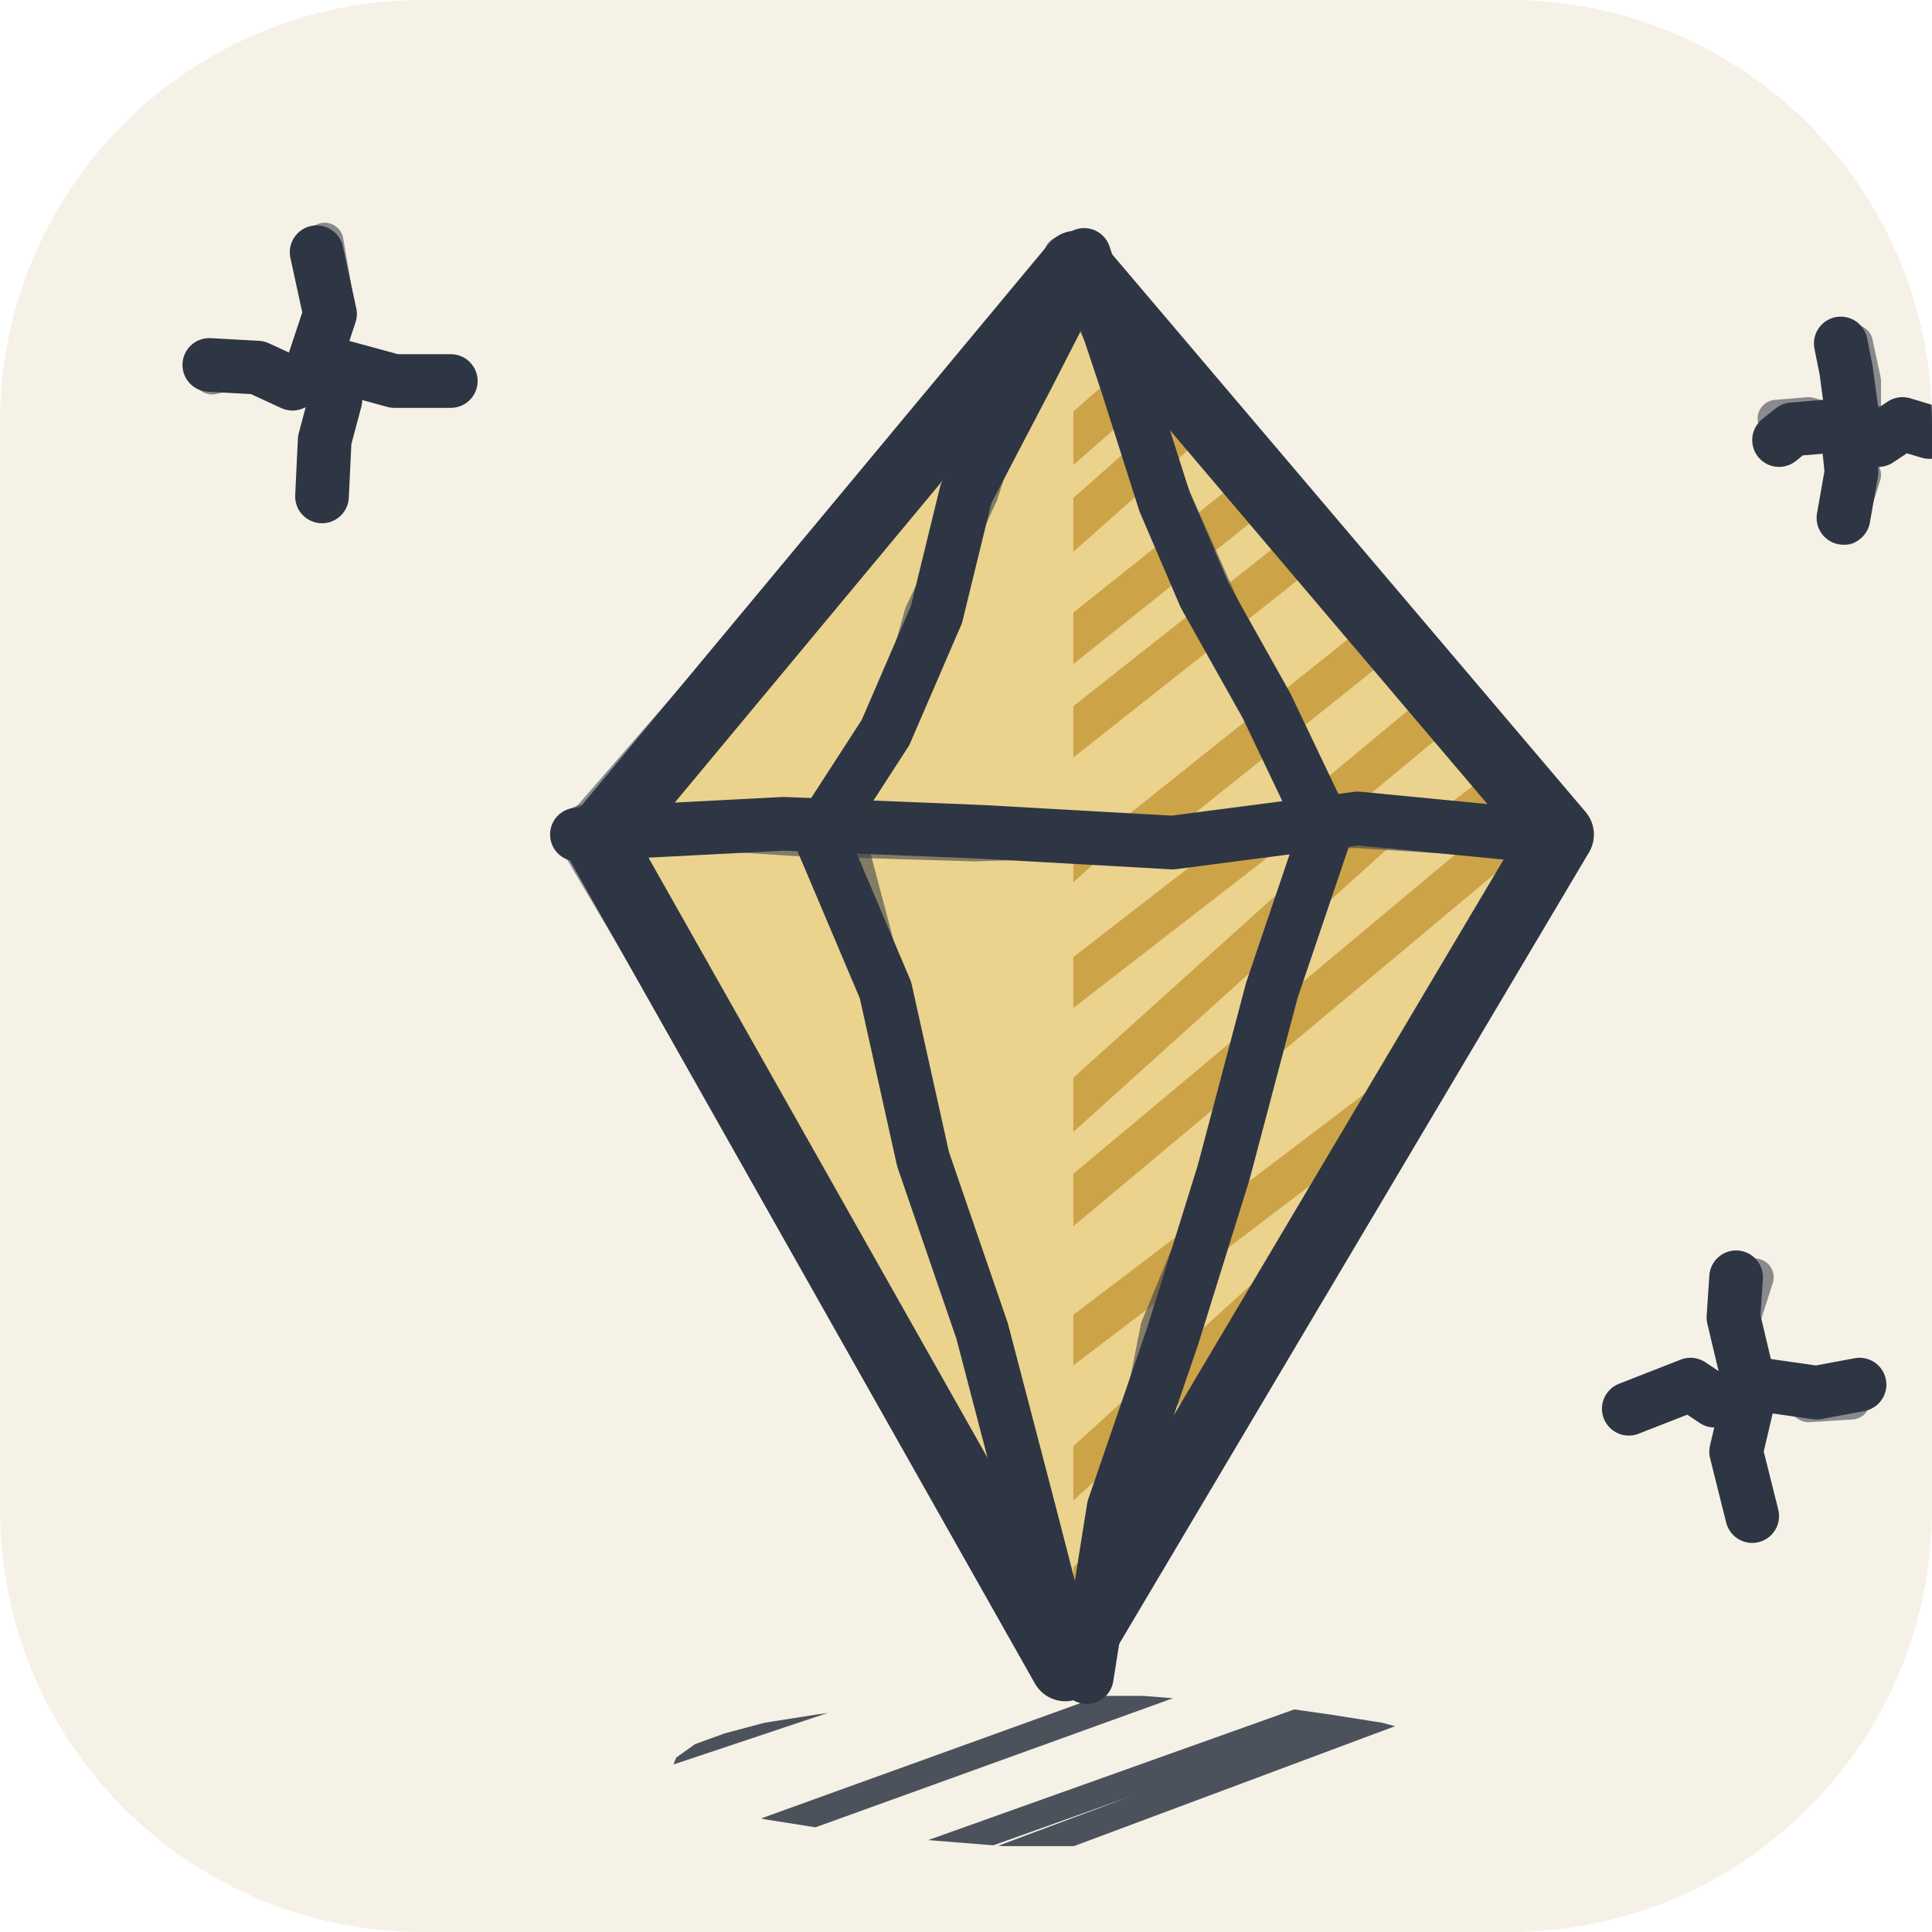
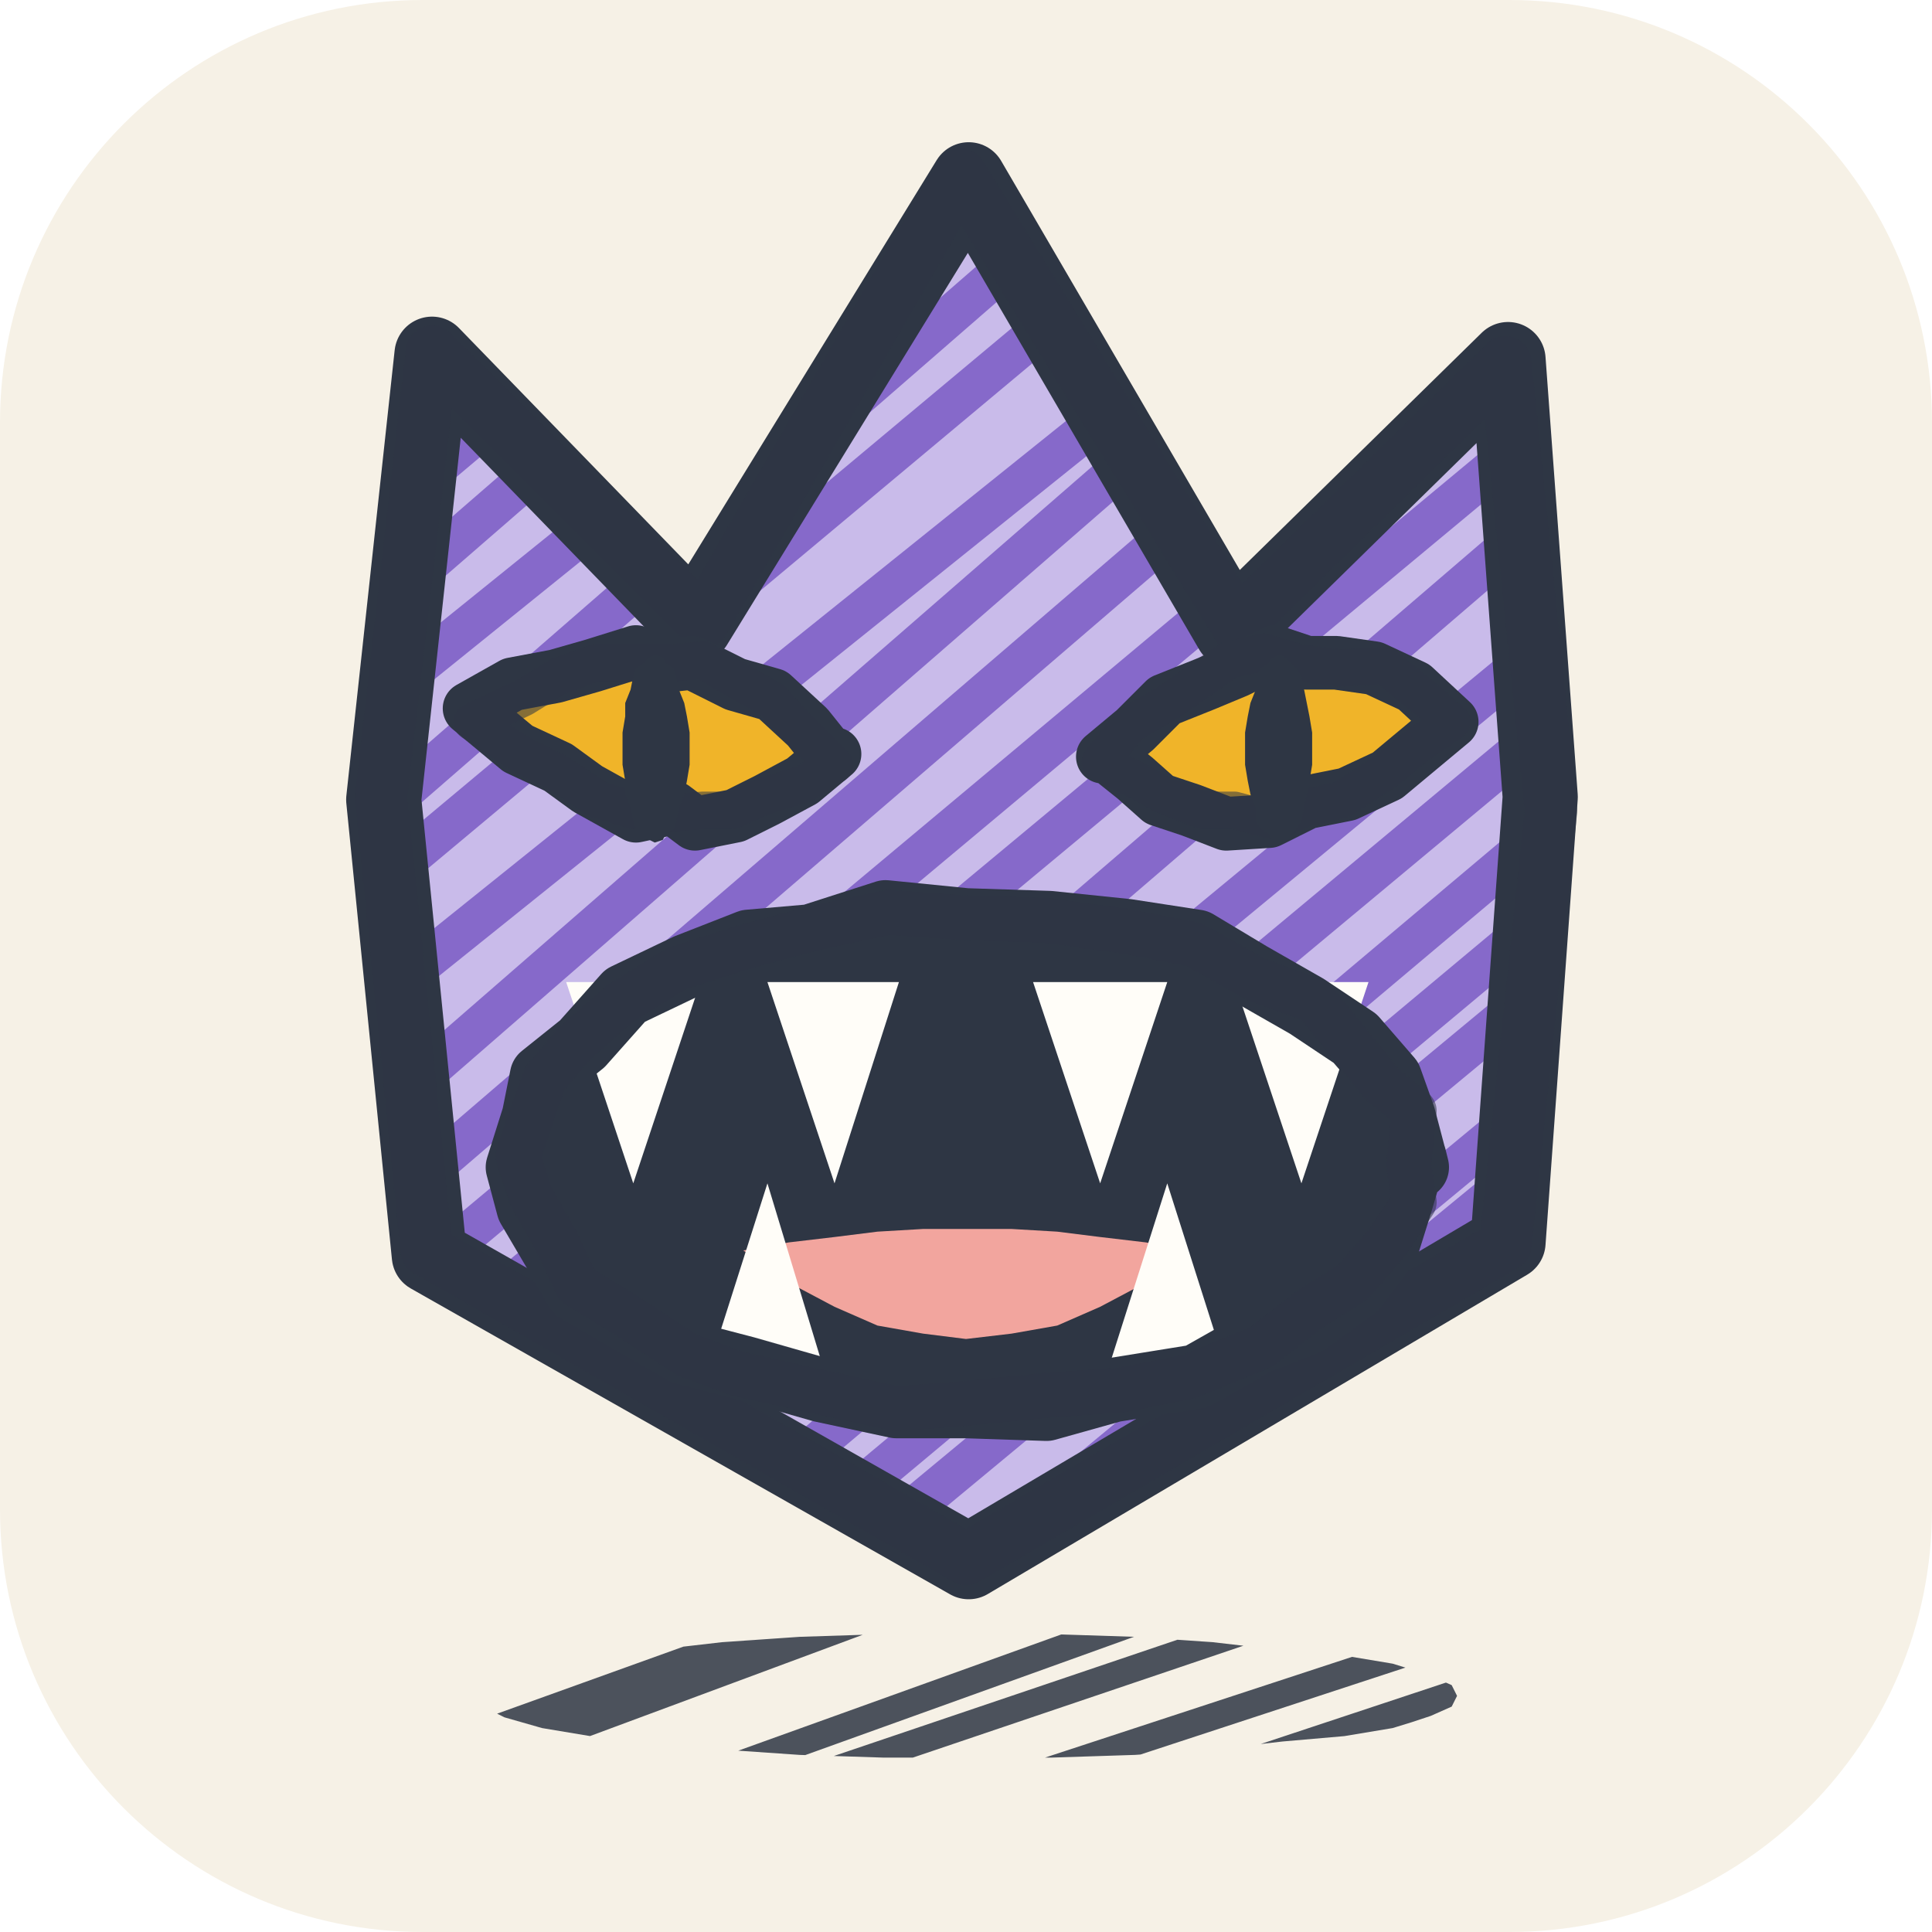
- <svg xmlns="http://www.w3.org/2000/svg" viewBox="18 18 72 72" role="img" aria-label="LoL Live : un cristal hextech">
+ <svg xmlns="http://www.w3.org/2000/svg" viewBox="18 18 72 72" role="img" aria-label="LoL Live : le Baron Nashor">
  <defs>
    <clipPath id="h0">
-       <path d="M73.0 84.0 L72.8 84.5 L72.1 85.0 L71.0 85.4 L69.5 85.8 L67.6 86.1 L65.5 86.4 L63.1 86.6 L60.6 86.8 L58.0 86.8 L55.4 86.8 L52.9 86.6 L50.5 86.4 L48.4 86.1 L46.5 85.8 L45.0 85.4 L43.9 85.0 L43.2 84.5 L43.0 84.0 L43.2 83.5 L43.9 83.0 L45.0 82.6 L46.5 82.2 L48.4 81.9 L50.5 81.6 L52.9 81.4 L55.4 81.2 L58.0 81.2 L60.6 81.2 L63.1 81.4 L65.5 81.6 L67.6 81.9 L69.5 82.2 L71.0 82.6 L72.1 83.0 L72.8 83.5 L73.0 84.0 Z" />
+       <path d="M72.3 81.2 L72.1 81.6 L71.2 82.0 L69.9 82.4 L68.1 82.7 L65.8 82.9 L63.2 83.2 L60.3 83.4 L57.2 83.5 L54.0 83.5 L50.9 83.5 L47.8 83.4 L44.9 83.2 L42.3 82.9 L40.0 82.7 L38.2 82.4 L36.8 82.0 L36.0 81.6 L35.8 81.2 L36.0 80.8 L36.8 80.4 L38.2 80.0 L40.0 79.7 L42.3 79.5 L44.9 79.2 L47.8 79.0 L50.9 78.9 L54.0 78.9 L57.2 78.9 L60.3 79.0 L63.2 79.2 L65.8 79.5 L68.1 79.7 L69.9 80.0 L71.2 80.4 L72.1 80.8 L72.3 81.2 Z" />
    </clipPath>
    <clipPath id="h2">
-       <path d="M58.0 28.0 L76.0 49.0 L58.0 49.0 Z" />
-     </clipPath>
-     <clipPath id="h3">
-       <path d="M58.0 49.0 L76.0 49.0 L58.0 80.0 Z" />
+       <path d="M32.4 48.0 L34.1 31.4 L44.1 41.3 L54.0 24.7 L64.0 41.3 L74.0 31.4 L75.6 48.0 L74.0 64.6 L54.0 76.2 L34.1 64.6 Z" />
    </clipPath>
    <clipPath id="coins">
      <rect x="18" y="18" width="72" height="72" rx="15.75" />
    </clipPath>
  </defs>
  <g clip-path="url(#coins)">
    <rect width="108" height="108" fill="#F6F1E6" />
-     <path d="M35.8 73.8 L69.2 61.8 M36.9 75.3 L69.2 64.4 M36.8 78.1 L69.3 67.3 M37.6 82.0 L71.9 69.5 M38.7 82.4 L71.9 70.7 M39.6 84.4 L72.5 73.4 M41.1 88.2 L73.5 76.5 M41.4 91.1 L75.3 79.0 M42.4 92.1 L74.8 80.0 M43.5 95.9 L75.9 84.3 M43.7 97.3 L77.9 86.0 M45.5 99.8 L78.4 89.4 M45.6 102.3 L79.8 91.3 M46.6 103.7 L78.6 93.2" fill="none" stroke="#2E3644" stroke-width="1.0" stroke-linecap="round" stroke-linejoin="round" stroke-opacity="0.85" clip-path="url(#h0)" />
-     <path d="M58.0 28.0 L76.0 49.0 L58.0 80.0 L40.0 49.0 Z" fill="#EBD38E" />
-     <path d="M44.8 36.4 L68.3 16.7 M46.9 38.0 L70.7 17.9 M49.5 41.8 L72.5 21.6 M50.4 44.3 L75.1 22.4 M52.6 46.1 L77.9 25.9 M54.3 48.2 L79.6 28.2 M57.2 51.6 L82.6 31.3 M60.4 53.8 L83.2 34.9 M61.6 56.7 L86.8 37.8 M65.0 60.4 L88.5 39.1" fill="none" stroke="#C89B3C" stroke-width="1.5" stroke-linecap="round" stroke-linejoin="round" stroke-opacity="0.85" clip-path="url(#h2)" />
-     <path d="M38.0 63.0 L68.9 36.8 M41.6 64.6 L71.0 38.2 M42.4 66.7 L73.9 42.3 M45.1 70.8 L75.5 43.4 M47.5 71.5 L77.4 46.5 M49.1 74.7 L81.1 50.4 M52.5 77.9 L81.9 51.2 M54.7 80.3 L85.4 53.3 M56.2 83.1 L86.4 58.0 M58.2 85.3 L89.4 59.7 M61.0 88.5 L90.6 62.4 M63.7 90.5 L94.0 65.7" fill="none" stroke="#C89B3C" stroke-width="1.5" stroke-linecap="round" stroke-linejoin="round" stroke-opacity="0.85" clip-path="url(#h3)" />
-     <path d="M58.1 27.9 L76.1 49.1 L57.7 80.1 L40.3 49.3 Z" fill="none" stroke="#2E3644" stroke-width="2.6" stroke-linecap="round" stroke-linejoin="round" />
-     <path d="M58.2 27.9 L76.2 49.1 L58.0 80.2 L39.7 49.2 Z" fill="none" stroke="#2E3644" stroke-width="1.82" stroke-linecap="round" stroke-linejoin="round" stroke-opacity="0.55" />
-     <path d="M39.5 49.1 L47.2 48.7 L54.6 49.0 L61.7 49.4 L68.6 48.5 L75.8 49.2" fill="none" stroke="#2E3644" stroke-width="2.0" stroke-linecap="round" stroke-linejoin="round" />
-     <path d="M39.7 48.7 L47.6 49.2 L54.3 49.4 L61.4 49.2 L68.5 48.9 L76.3 49.4" fill="none" stroke="#2E3644" stroke-width="1.4" stroke-linecap="round" stroke-linejoin="round" stroke-opacity="0.55" />
-     <path d="M58.4 27.9 L56.3 32.0 L54.0 36.4 L52.9 40.9 L51.0 45.3 L48.8 48.7" fill="none" stroke="#2E3644" stroke-width="2.0" stroke-linecap="round" stroke-linejoin="round" />
-     <path d="M58.0 27.8 L55.9 32.1 L54.5 36.4 L52.4 40.9 L51.3 44.8 L48.6 48.5" fill="none" stroke="#2E3644" stroke-width="1.4" stroke-linecap="round" stroke-linejoin="round" stroke-opacity="0.55" />
-     <path d="M58.4 27.5 L60.0 32.3 L61.4 36.7 L62.9 40.2 L65.2 44.3 L67.3 48.7" fill="none" stroke="#2E3644" stroke-width="2.0" stroke-linecap="round" stroke-linejoin="round" />
-     <path d="M57.6 27.5 L59.9 32.1 L61.7 36.6 L63.7 41.1 L65.4 44.5 L67.0 48.7" fill="none" stroke="#2E3644" stroke-width="1.4" stroke-linecap="round" stroke-linejoin="round" stroke-opacity="0.55" />
-     <path d="M48.5 49.0 L51.0 54.9 L52.4 61.2 L54.6 67.6 L56.3 74.1 L57.9 80.3" fill="none" stroke="#2E3644" stroke-width="2.0" stroke-linecap="round" stroke-linejoin="round" />
-     <path d="M49.4 48.6 L51.2 55.4 L52.2 61.4 L54.5 68.0 L56.1 73.9 L58.4 80.3" fill="none" stroke="#2E3644" stroke-width="1.4" stroke-linecap="round" stroke-linejoin="round" stroke-opacity="0.55" />
-     <path d="M67.4 49.0 L65.4 54.9 L63.6 61.7 L61.7 67.8 L59.5 74.2 L58.5 80.5" fill="none" stroke="#2E3644" stroke-width="2.0" stroke-linecap="round" stroke-linejoin="round" />
-     <path d="M67.0 49.3 L65.0 55.6 L63.8 61.2 L61.2 67.5 L59.9 74.1 L58.0 79.5" fill="none" stroke="#2E3644" stroke-width="1.4" stroke-linecap="round" stroke-linejoin="round" stroke-opacity="0.55" />
-     <path d="M25.8 31.6 L27.6 31.7 L28.9 32.3 L30.5 31.6 L32.7 32.2 L34.8 32.2" fill="none" stroke="#2E3644" stroke-width="2.0" stroke-linecap="round" stroke-linejoin="round" />
-     <path d="M25.9 32.0 L27.7 31.6 L28.8 32.0 L30.7 32.2 L32.8 32.0 L34.8 32.1" fill="none" stroke="#2E3644" stroke-width="1.4" stroke-linecap="round" stroke-linejoin="round" stroke-opacity="0.55" />
-     <path d="M29.8 27.4 L30.3 29.7 L29.7 31.5 L30.5 32.9 L30.1 34.4 L30.0 36.5" fill="none" stroke="#2E3644" stroke-width="2.0" stroke-linecap="round" stroke-linejoin="round" />
-     <path d="M30.1 27.0 L30.5 29.3 L29.9 31.4 L30.1 32.9 L30.2 34.3 L30.0 36.4" fill="none" stroke="#2E3644" stroke-width="1.4" stroke-linecap="round" stroke-linejoin="round" stroke-opacity="0.55" />
-     <path d="M84.3 34.4 L84.8 34.0 L86.0 33.9 L88.0 34.4 L88.9 33.8 L89.9 34.1" fill="none" stroke="#2E3644" stroke-width="2.0" stroke-linecap="round" stroke-linejoin="round" />
-     <path d="M84.2 33.6 L85.4 33.5 L86.1 33.7 L87.8 33.8 L88.8 34.1 L89.8 34.2" fill="none" stroke="#2E3644" stroke-width="1.4" stroke-linecap="round" stroke-linejoin="round" stroke-opacity="0.55" />
-     <path d="M86.6 30.8 L86.8 31.8 L87.0 33.3 L86.9 34.6 L87.0 35.6 L86.7 37.3" fill="none" stroke="#2E3644" stroke-width="2.0" stroke-linecap="round" stroke-linejoin="round" />
-     <path d="M87.1 30.8 L87.4 32.2 L87.4 33.1 L87.2 35.0 L87.4 35.7 L86.8 37.6" fill="none" stroke="#2E3644" stroke-width="1.4" stroke-linecap="round" stroke-linejoin="round" stroke-opacity="0.55" />
-     <path d="M78.7 70.5 L81.0 69.6 L81.9 70.2 L83.6 69.6 L85.7 69.9 L87.3 69.6" fill="none" stroke="#2E3644" stroke-width="2.0" stroke-linecap="round" stroke-linejoin="round" />
-     <path d="M78.9 70.2 L80.1 69.7 L82.4 70.4 L84.3 69.6 L85.4 70.3 L87.0 70.2" fill="none" stroke="#2E3644" stroke-width="1.4" stroke-linecap="round" stroke-linejoin="round" stroke-opacity="0.55" />
-     <path d="M82.7 65.6 L82.6 67.1 L83.1 69.2 L83.1 70.4 L82.7 72.1 L83.3 74.5" fill="none" stroke="#2E3644" stroke-width="2.0" stroke-linecap="round" stroke-linejoin="round" />
-     <path d="M83.4 65.6 L82.6 68.1 L83.0 69.5 L82.8 70.8 L83.0 72.3 L83.1 73.5" fill="none" stroke="#2E3644" stroke-width="1.4" stroke-linecap="round" stroke-linejoin="round" stroke-opacity="0.55" />
+     <path d="M28.2 69.3 L66.7 55.4 M29.1 70.6 L66.7 57.5 M29.1 72.9 L66.8 60.0 M29.8 76.1 L69.0 61.8 M30.7 76.5 L69.0 62.8 M31.4 78.0 L69.5 65.0 M32.6 81.3 L70.3 67.6 M32.9 83.7 L71.8 69.7 M33.7 84.5 L71.4 70.5 M34.6 87.7 L72.4 74.1 M34.8 88.8 L74.1 75.5 M36.3 90.8 L74.4 78.3 M36.4 93.0 L75.6 80.0 M37.2 94.1 L74.6 81.5 M38.3 96.2 L75.4 82.9 M39.0 97.2 L76.3 83.6 M40.1 100.1 L76.7 86.4 M39.8 101.7 L77.9 86.7 M40.3 103.0 L79.0 89.4 M40.7 104.5 L79.3 91.0" fill="none" stroke="#2E3644" stroke-width="1.0" stroke-linecap="round" stroke-linejoin="round" stroke-opacity="0.85" clip-path="url(#h0)" />
+     <path d="M32.4 48.0 L34.1 31.4 L44.1 41.3 L54.0 24.7 L64.0 41.3 L74.0 31.4 L75.6 48.0 L74.0 64.6 L54.0 76.2 L34.1 64.6 Z" fill="#C9BBEA" />
+     <path d="M4.1 46.1 L59.2 0.7 M6.9 47.8 L59.7 3.7 M7.9 50.2 L62.7 6.1 M10.6 53.3 L64.1 7.2 M10.7 55.3 L65.0 9.5 M13.6 56.7 L66.7 10.6 M14.3 58.4 L69.2 14.1 M16.6 61.8 L70.5 14.9 M18.5 62.3 L72.1 17.5 M19.8 65.1 L75.1 20.7 M22.7 67.7 L75.8 21.5 M24.6 69.7 L78.7 23.2 M25.7 72.1 L79.5 27.1 M27.4 73.9 L82.0 28.5 M29.8 76.5 L83.0 30.8 M31.9 78.1 L85.9 33.5 M33.4 80.3 L87.3 35.4 M34.9 83.2 L89.4 37.3 M36.8 84.5 L90.4 39.7 M38.4 85.5 L92.2 40.9 M40.0 88.2 L93.9 43.6 M40.5 89.8 L95.7 44.4 M43.7 92.4 L96.9 47.4 M44.9 93.7 L98.6 49.3 M47.4 96.4 L100.9 51.0 M48.3 99.1 L103.0 53.5" fill="none" stroke="#7A5BC4" stroke-width="1.5" stroke-linecap="round" stroke-linejoin="round" stroke-opacity="0.85" clip-path="url(#h2)" />
+     <path d="M32.3 47.8 L34.1 31.2 L43.9 41.3 L54.1 24.7 L63.9 41.5 L74.2 31.4 L75.4 47.7 L74.2 64.3 L54.1 76.2 L34.0 64.8 Z" fill="none" stroke="#2E3644" stroke-width="2.8" stroke-linecap="round" stroke-linejoin="round" />
+     <path d="M32.2 47.7 L34.1 31.1 L44.2 41.2 L53.8 24.5 L64.1 41.3 L74.1 31.5 L75.8 48.2 L74.1 64.4 L54.0 76.1 L33.9 64.6 Z" fill="none" stroke="#2E3644" stroke-width="1.96" stroke-linecap="round" stroke-linejoin="round" stroke-opacity="0.55" />
+     <path d="M70.7 61.3 L70.4 62.8 L69.7 64.4 L68.4 65.8 L66.7 67.2 L64.8 68.2 L62.3 69.2 L59.7 69.8 L56.9 70.2 L54.0 70.4 L51.1 70.2 L48.4 69.8 L45.7 69.2 L43.3 68.2 L41.3 67.2 L39.7 65.8 L38.4 64.4 L37.7 62.8 L37.4 61.3 L37.7 59.7 L38.4 58.1 L39.7 56.7 L41.3 55.4 L43.3 54.3 L45.7 53.4 L48.4 52.7 L51.1 52.3 L54.0 52.1 L56.9 52.3 L59.7 52.7 L62.3 53.4 L64.8 54.3 L66.7 55.4 L68.4 56.7 L69.7 58.1 L70.4 59.7 L70.7 61.3 Z" fill="#2E3644" />
+     <path d="M45.7 64.6 L47.4 65.8 L49.1 66.7 L50.7 67.4 L52.4 67.7 L54.0 67.9 L55.7 67.7 L57.4 67.4 L59.0 66.7 L60.7 65.8 L62.3 64.6 L60.7 64.3 L59.0 64.1 L57.4 63.9 L55.7 63.8 L54.0 63.8 L52.4 63.8 L50.7 63.9 L49.1 64.1 L47.4 64.3 L45.7 64.6 Z" fill="#F2A59E" />
+     <path d="M39.1 54.6 L44.1 54.6 L41.6 62.1 Z" fill="#FFFDF8" />
+     <path d="M46.6 54.6 L51.5 54.6 L49.1 62.1 Z" fill="#FFFDF8" />
+     <path d="M56.5 54.6 L61.5 54.6 L59.0 62.1 Z" fill="#FFFDF8" />
+     <path d="M64.0 54.6 L69.0 54.6 L66.5 62.1 Z" fill="#FFFDF8" />
+     <path d="M44.5 68.7 L48.6 68.7 L46.6 62.1 Z" fill="#FFFDF8" />
+     <path d="M59.4 68.7 L63.6 68.7 L61.5 62.1 Z" fill="#FFFDF8" />
+     <path d="M70.7 61.1 L70.2 62.8 L69.7 64.4 L68.5 66.0 L66.7 67.3 L64.9 68.0 L62.6 69.3 L59.5 69.8 L57.0 70.5 L54.0 70.4 L51.4 70.4 L48.6 69.8 L45.8 69.0 L43.5 68.4 L41.4 67.2 L39.5 66.1 L38.7 64.7 L37.7 63.0 L37.3 61.5 L37.9 59.6 L38.2 58.1 L39.7 56.9 L41.3 55.1 L43.6 54.0 L45.9 53.1 L48.2 52.9 L51.0 52.0 L54.0 52.3 L57.1 52.4 L60.0 52.7 L62.6 53.1 L64.6 54.3 L66.7 55.5 L68.5 56.7 L69.8 58.2 L70.3 59.6 L70.8 61.5 Z" fill="none" stroke="#2E3644" stroke-width="2.4" stroke-linecap="round" stroke-linejoin="round" />
+     <path d="M70.5 61.4 L70.7 62.8 L69.7 64.3 L68.4 65.8 L66.8 66.8 L65.0 68.2 L62.3 69.3 L59.8 69.8 L57.0 70.0 L54.0 70.3 L51.4 70.5 L48.2 69.8 L45.5 69.2 L43.6 68.5 L41.3 67.0 L39.5 65.9 L38.7 64.2 L37.8 62.6 L37.3 61.1 L37.8 59.6 L38.3 58.2 L39.4 56.9 L41.1 55.4 L43.2 54.1 L45.7 53.3 L48.3 52.6 L51.1 52.0 L53.9 52.2 L57.0 52.3 L59.9 52.7 L62.5 53.2 L64.8 54.5 L67.0 55.3 L68.3 56.9 L69.5 58.4 L70.7 59.4 L70.5 61.4 Z" fill="none" stroke="#2E3644" stroke-width="1.68" stroke-linecap="round" stroke-linejoin="round" stroke-opacity="0.55" />
+     <path d="M49.1 46.3 L47.9 45.1 L46.6 44.2 L45.4 43.4 L44.2 42.8 L42.8 42.6 L41.5 42.5 L40.1 42.7 L38.7 43.2 L37.3 43.7 L35.8 44.7 L37.3 45.9 L38.7 46.8 L40.1 47.6 L41.5 48.1 L42.8 48.4 L44.2 48.5 L45.4 48.2 L46.6 47.8 L47.9 47.2 L49.1 46.3 Z" fill="#F0B429" />
+     <path d="M48.9 46.1 L48.1 45.1 L46.8 43.9 L45.4 43.5 L43.8 42.7 L42.9 42.8 L41.7 42.3 L40.1 42.8 L38.7 43.2 L37.1 43.5 L35.5 44.4 L37.3 45.9 L38.8 46.6 L39.9 47.4 L41.7 48.4 L43.1 48.1 L43.9 48.7 L45.4 48.4 L46.6 47.8 L47.9 47.1 L49.1 46.1 Z" fill="none" stroke="#2E3644" stroke-width="2.0" stroke-linecap="round" stroke-linejoin="round" />
+     <path d="M49.1 46.5 L47.7 45.1 L46.8 44.1 L45.2 43.2 L44.2 42.6 L43.1 42.7 L41.6 42.7 L40.2 42.7 L38.8 43.2 L37.5 44.0 L35.6 44.9 L37.4 46.1 L38.8 46.8 L40.3 47.8 L41.6 48.2 L43.0 48.3 L44.2 48.2 L45.3 48.2 L46.4 47.7 L48.0 47.2 L48.9 46.6 Z" fill="none" stroke="#2E3644" stroke-width="1.4" stroke-linecap="round" stroke-linejoin="round" stroke-opacity="0.55" />
+     <path d="M43.7 45.9 L43.7 46.5 L43.6 47.1 L43.5 47.6 L43.3 48.1 L43.2 48.6 L43.1 48.9 L42.8 49.1 L42.7 49.3 L42.4 49.4 L42.2 49.3 L42.0 49.1 L41.7 48.9 L41.6 48.6 L41.5 48.1 L41.3 47.6 L41.3 47.1 L41.2 46.5 L41.2 45.9 L41.2 45.3 L41.3 44.7 L41.3 44.2 L41.5 43.7 L41.6 43.2 L41.7 42.9 L42.0 42.7 L42.2 42.5 L42.4 42.4 L42.7 42.5 L42.8 42.7 L43.1 42.9 L43.2 43.2 L43.3 43.7 L43.5 44.2 L43.6 44.7 L43.7 45.3 L43.7 45.9 Z" fill="#2E3644" />
+     <path d="M59.0 46.3 L60.2 45.1 L61.4 44.2 L62.7 43.4 L63.9 42.8 L65.3 42.6 L66.6 42.5 L68.0 42.7 L69.4 43.2 L70.8 43.7 L72.3 44.7 L70.8 45.9 L69.4 46.8 L68.0 47.6 L66.6 48.1 L65.3 48.4 L63.9 48.5 L62.7 48.2 L61.4 47.8 L60.2 47.2 L59.0 46.3 Z" fill="#F0B429" />
+     <path d="M59.1 46.2 L60.3 45.2 L61.4 44.1 L62.9 43.5 L64.1 43.0 L65.5 42.3 L66.7 42.7 L67.8 42.7 L69.2 42.9 L70.7 43.6 L72.1 44.9 L70.9 45.9 L69.7 46.9 L68.2 47.6 L66.7 47.9 L65.3 48.6 L63.7 48.7 L62.4 48.2 L61.2 47.8 L60.3 47.0 L59.3 46.2 Z" fill="none" stroke="#2E3644" stroke-width="2.0" stroke-linecap="round" stroke-linejoin="round" />
+     <path d="M59.0 46.4 L60.1 45.0 L61.5 44.2 L62.5 43.5 L63.8 42.6 L65.1 42.3 L66.4 42.7 L67.9 42.9 L69.6 42.8 L71.2 44.1 L72.1 44.9 L70.8 45.8 L69.7 46.7 L68.0 47.8 L66.7 48.1 L65.5 48.6 L64.0 48.2 L62.8 48.2 L61.3 47.6 L60.2 47.0 L59.0 46.4 Z" fill="none" stroke="#2E3644" stroke-width="1.4" stroke-linecap="round" stroke-linejoin="round" stroke-opacity="0.55" />
+     <path d="M66.9 45.9 L66.9 46.5 L66.8 47.1 L66.7 47.6 L66.6 48.1 L66.5 48.6 L66.3 48.9 L66.1 49.1 L65.9 49.3 L65.7 49.4 L65.4 49.3 L65.3 49.1 L65.0 48.9 L64.8 48.6 L64.8 48.1 L64.6 47.6 L64.5 47.1 L64.4 46.5 L64.4 45.9 L64.4 45.3 L64.5 44.7 L64.6 44.2 L64.8 43.7 L64.8 43.2 L65.0 42.9 L65.3 42.7 L65.4 42.5 L65.7 42.4 L65.9 42.5 L66.1 42.7 L66.3 42.9 L66.5 43.2 L66.6 43.7 L66.7 44.2 L66.8 44.7 L66.9 45.3 L66.9 45.9 Z" fill="#2E3644" />
  </g>
</svg>
